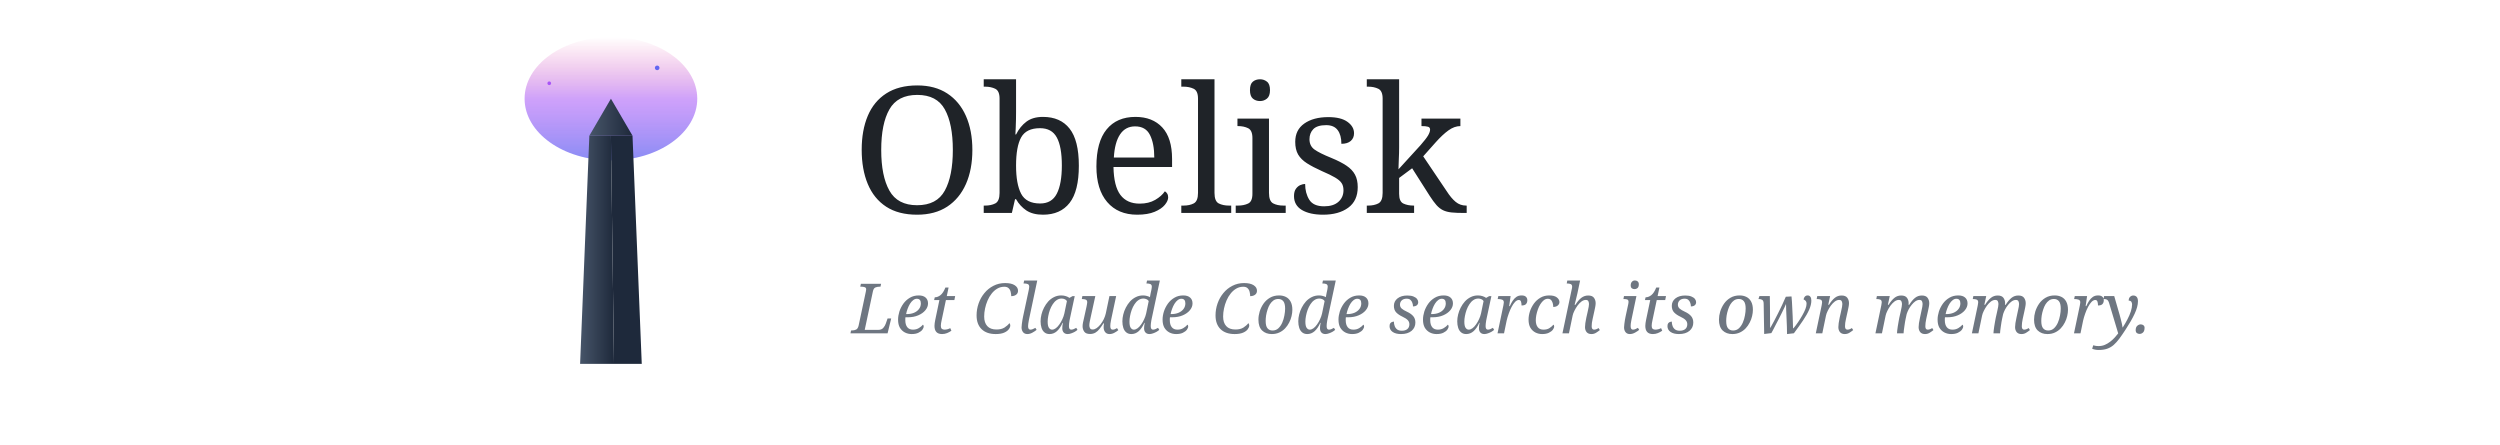
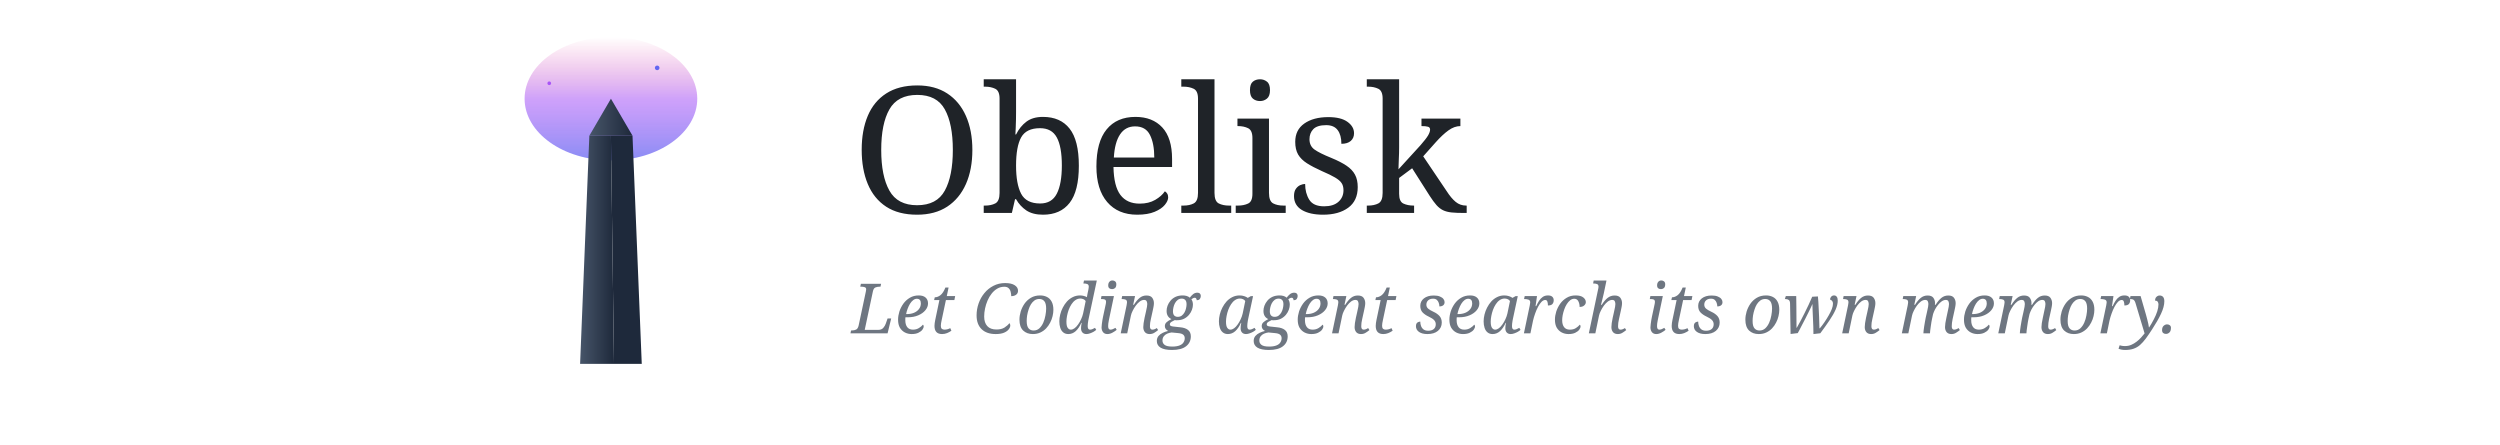
<svg xmlns="http://www.w3.org/2000/svg" viewBox="0 0 540 96" width="540" height="96">
  <defs>
    <linearGradient id="aurora" x1="0" y1="0" x2="0" y2="1">
      <stop offset="0" stop-color="#ec4899" stop-opacity="0" />
      <stop offset="0.5" stop-color="#a855f7" stop-opacity="0.55" />
      <stop offset="1" stop-color="#6366f1" stop-opacity="0.75" />
    </linearGradient>
    <linearGradient id="stone" x1="0" y1="0" x2="1" y2="0">
      <stop offset="0" stop-color="#475569" />
      <stop offset="1" stop-color="#1e293b" />
    </linearGradient>
  </defs>
  <g transform="translate(92 8) scale(0.333)">
    <ellipse cx="120" cy="40" rx="56" ry="40" fill="url(#aurora)" />
    <polygon points="120,40 106,64 134,64" fill="url(#stone)" />
    <polygon points="106,64 120,64 122,212 100,212" fill="url(#stone)" />
    <polygon points="120,64 134,64 140,212 122,212" fill="#1e293b" />
    <circle cx="80" cy="30" r="1.2" fill="#a855f7" />
    <circle cx="150" cy="20" r="1.5" fill="#6366f1" />
  </g>
  <text x="184" y="46" font-family="Iowan Old Style, Charter, Georgia, serif" font-size="38" font-weight="500" fill="#1f2328" letter-spacing="-0.4">Obelisk</text>
-   <text x="184" y="72" font-family="Iowan Old Style, Charter, Georgia, serif" font-size="15" font-style="italic" fill="#6e7681">Let Claude Code search its own memory.</text>
+   <text x="184" y="72" font-family="Iowan Old Style, Charter, Georgia, serif" font-size="15" font-style="italic" fill="#6e7681">Let Coding agent search its own memory.</text>
</svg>
